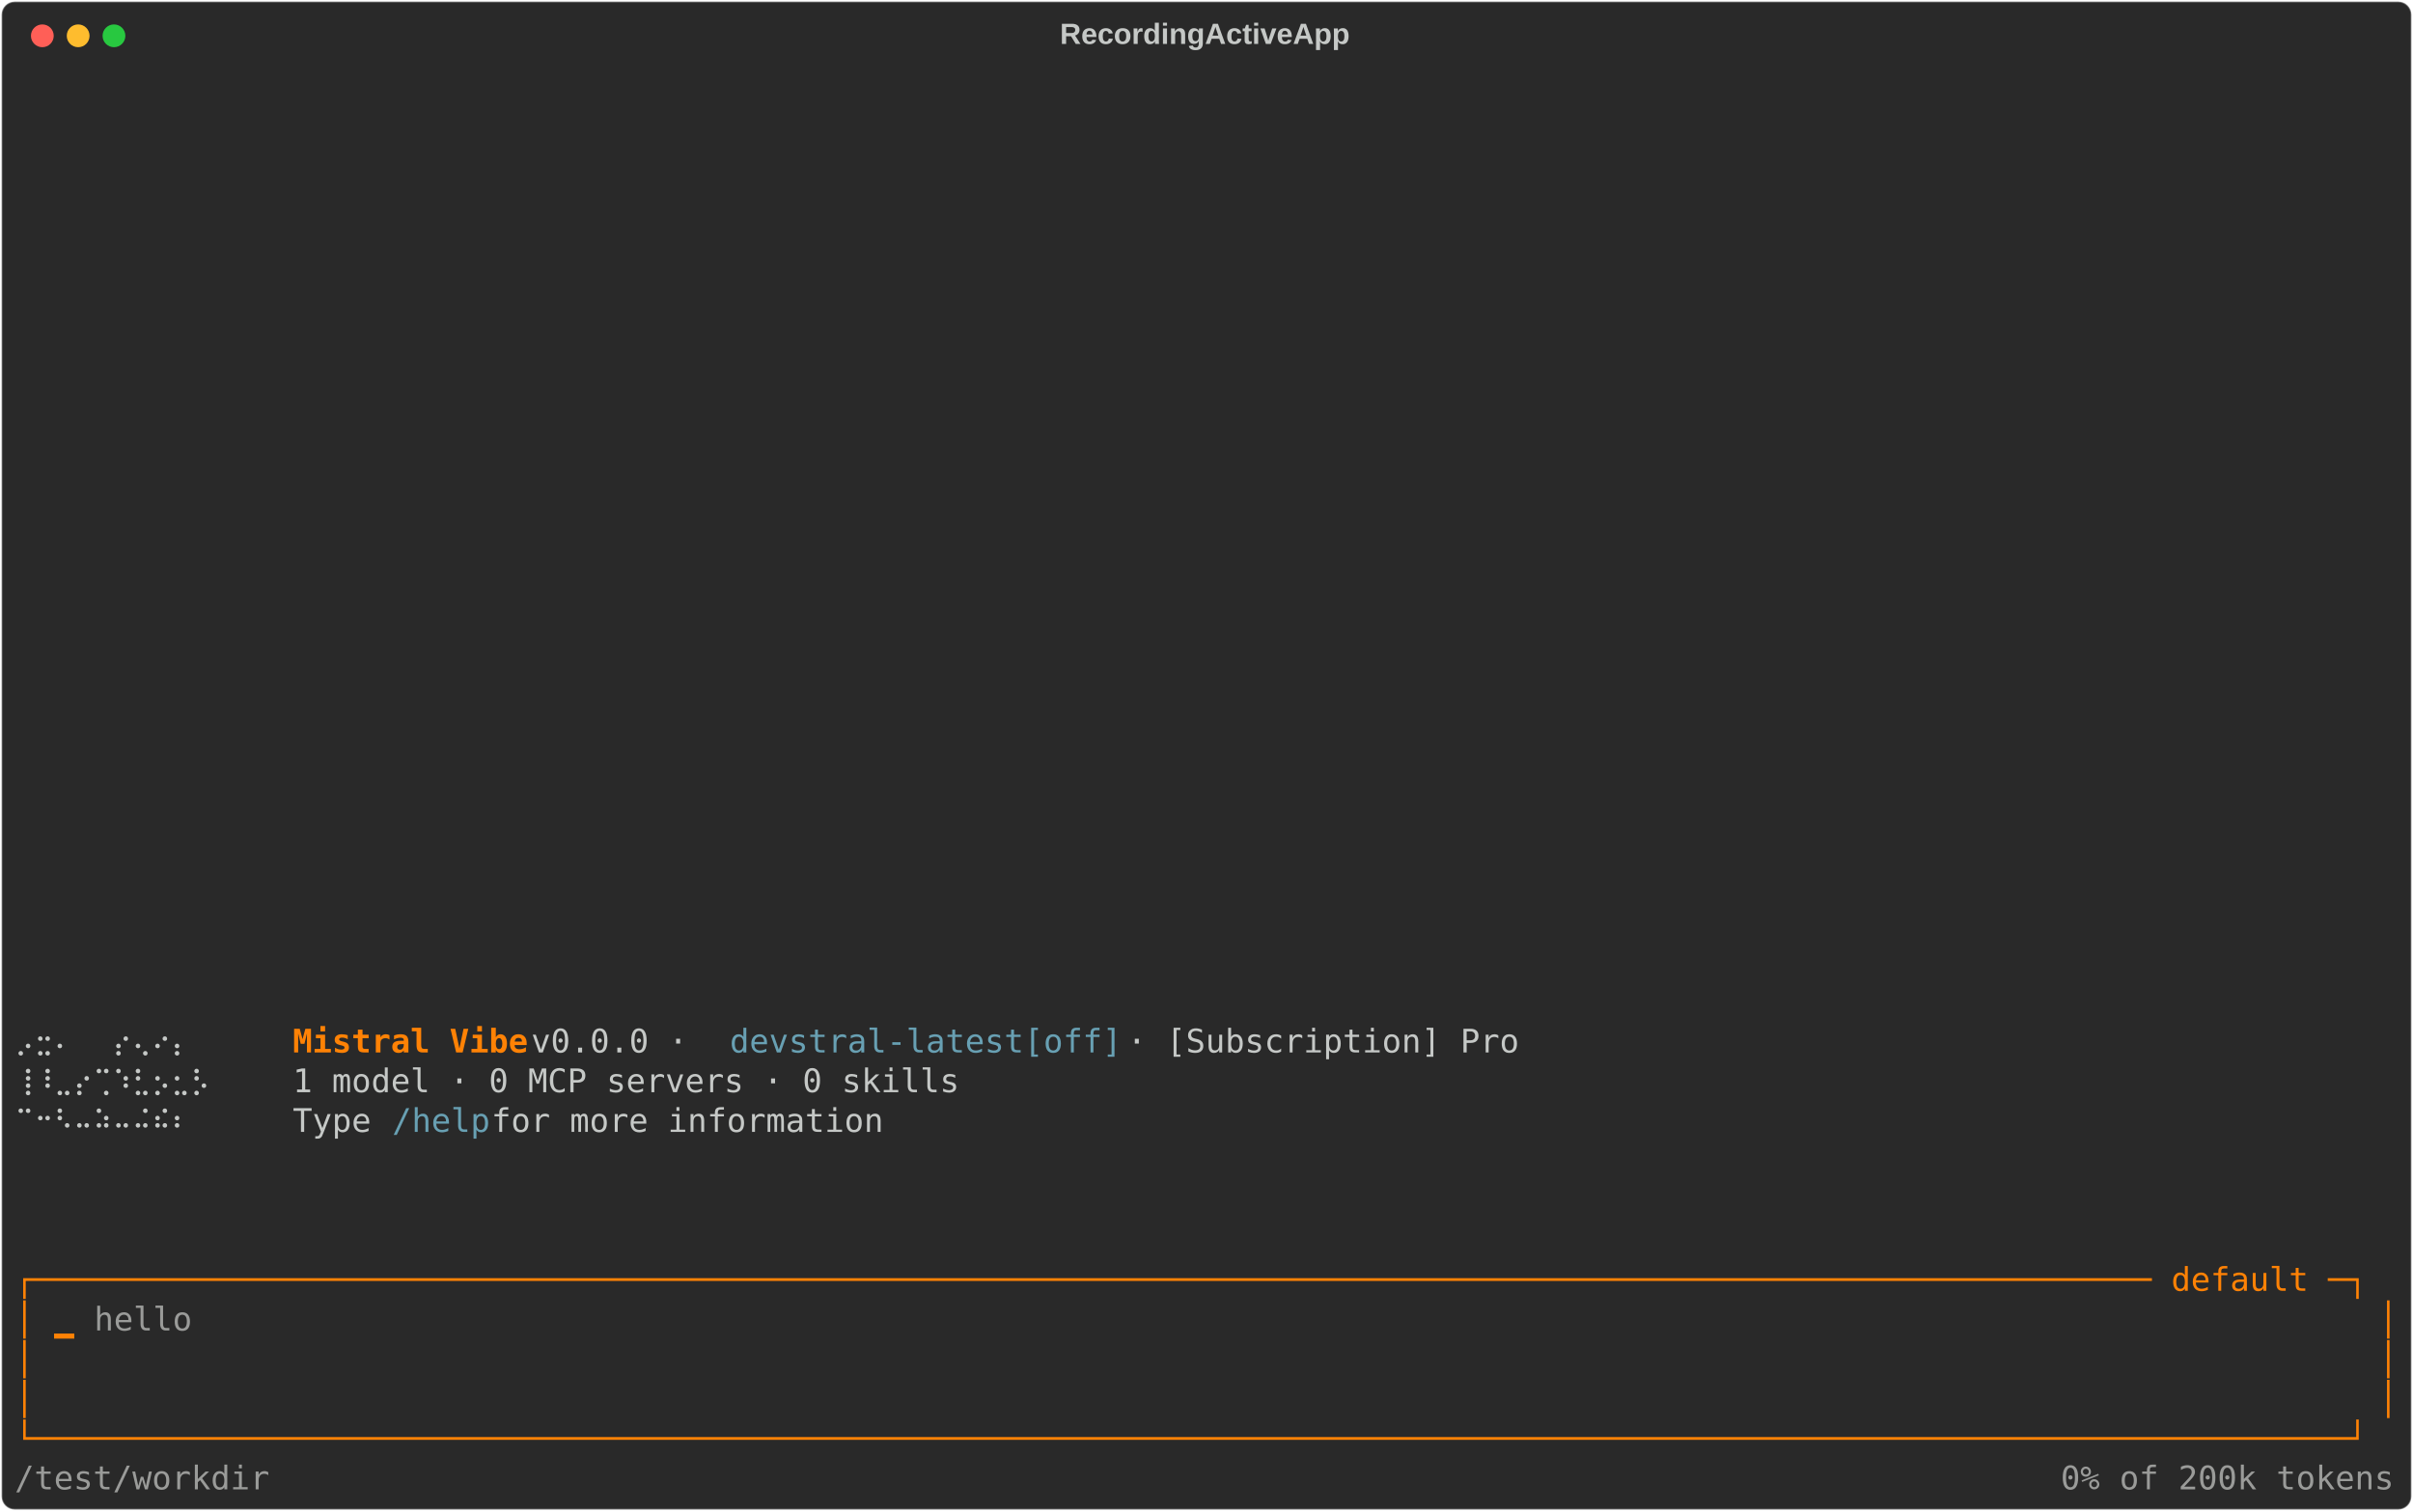
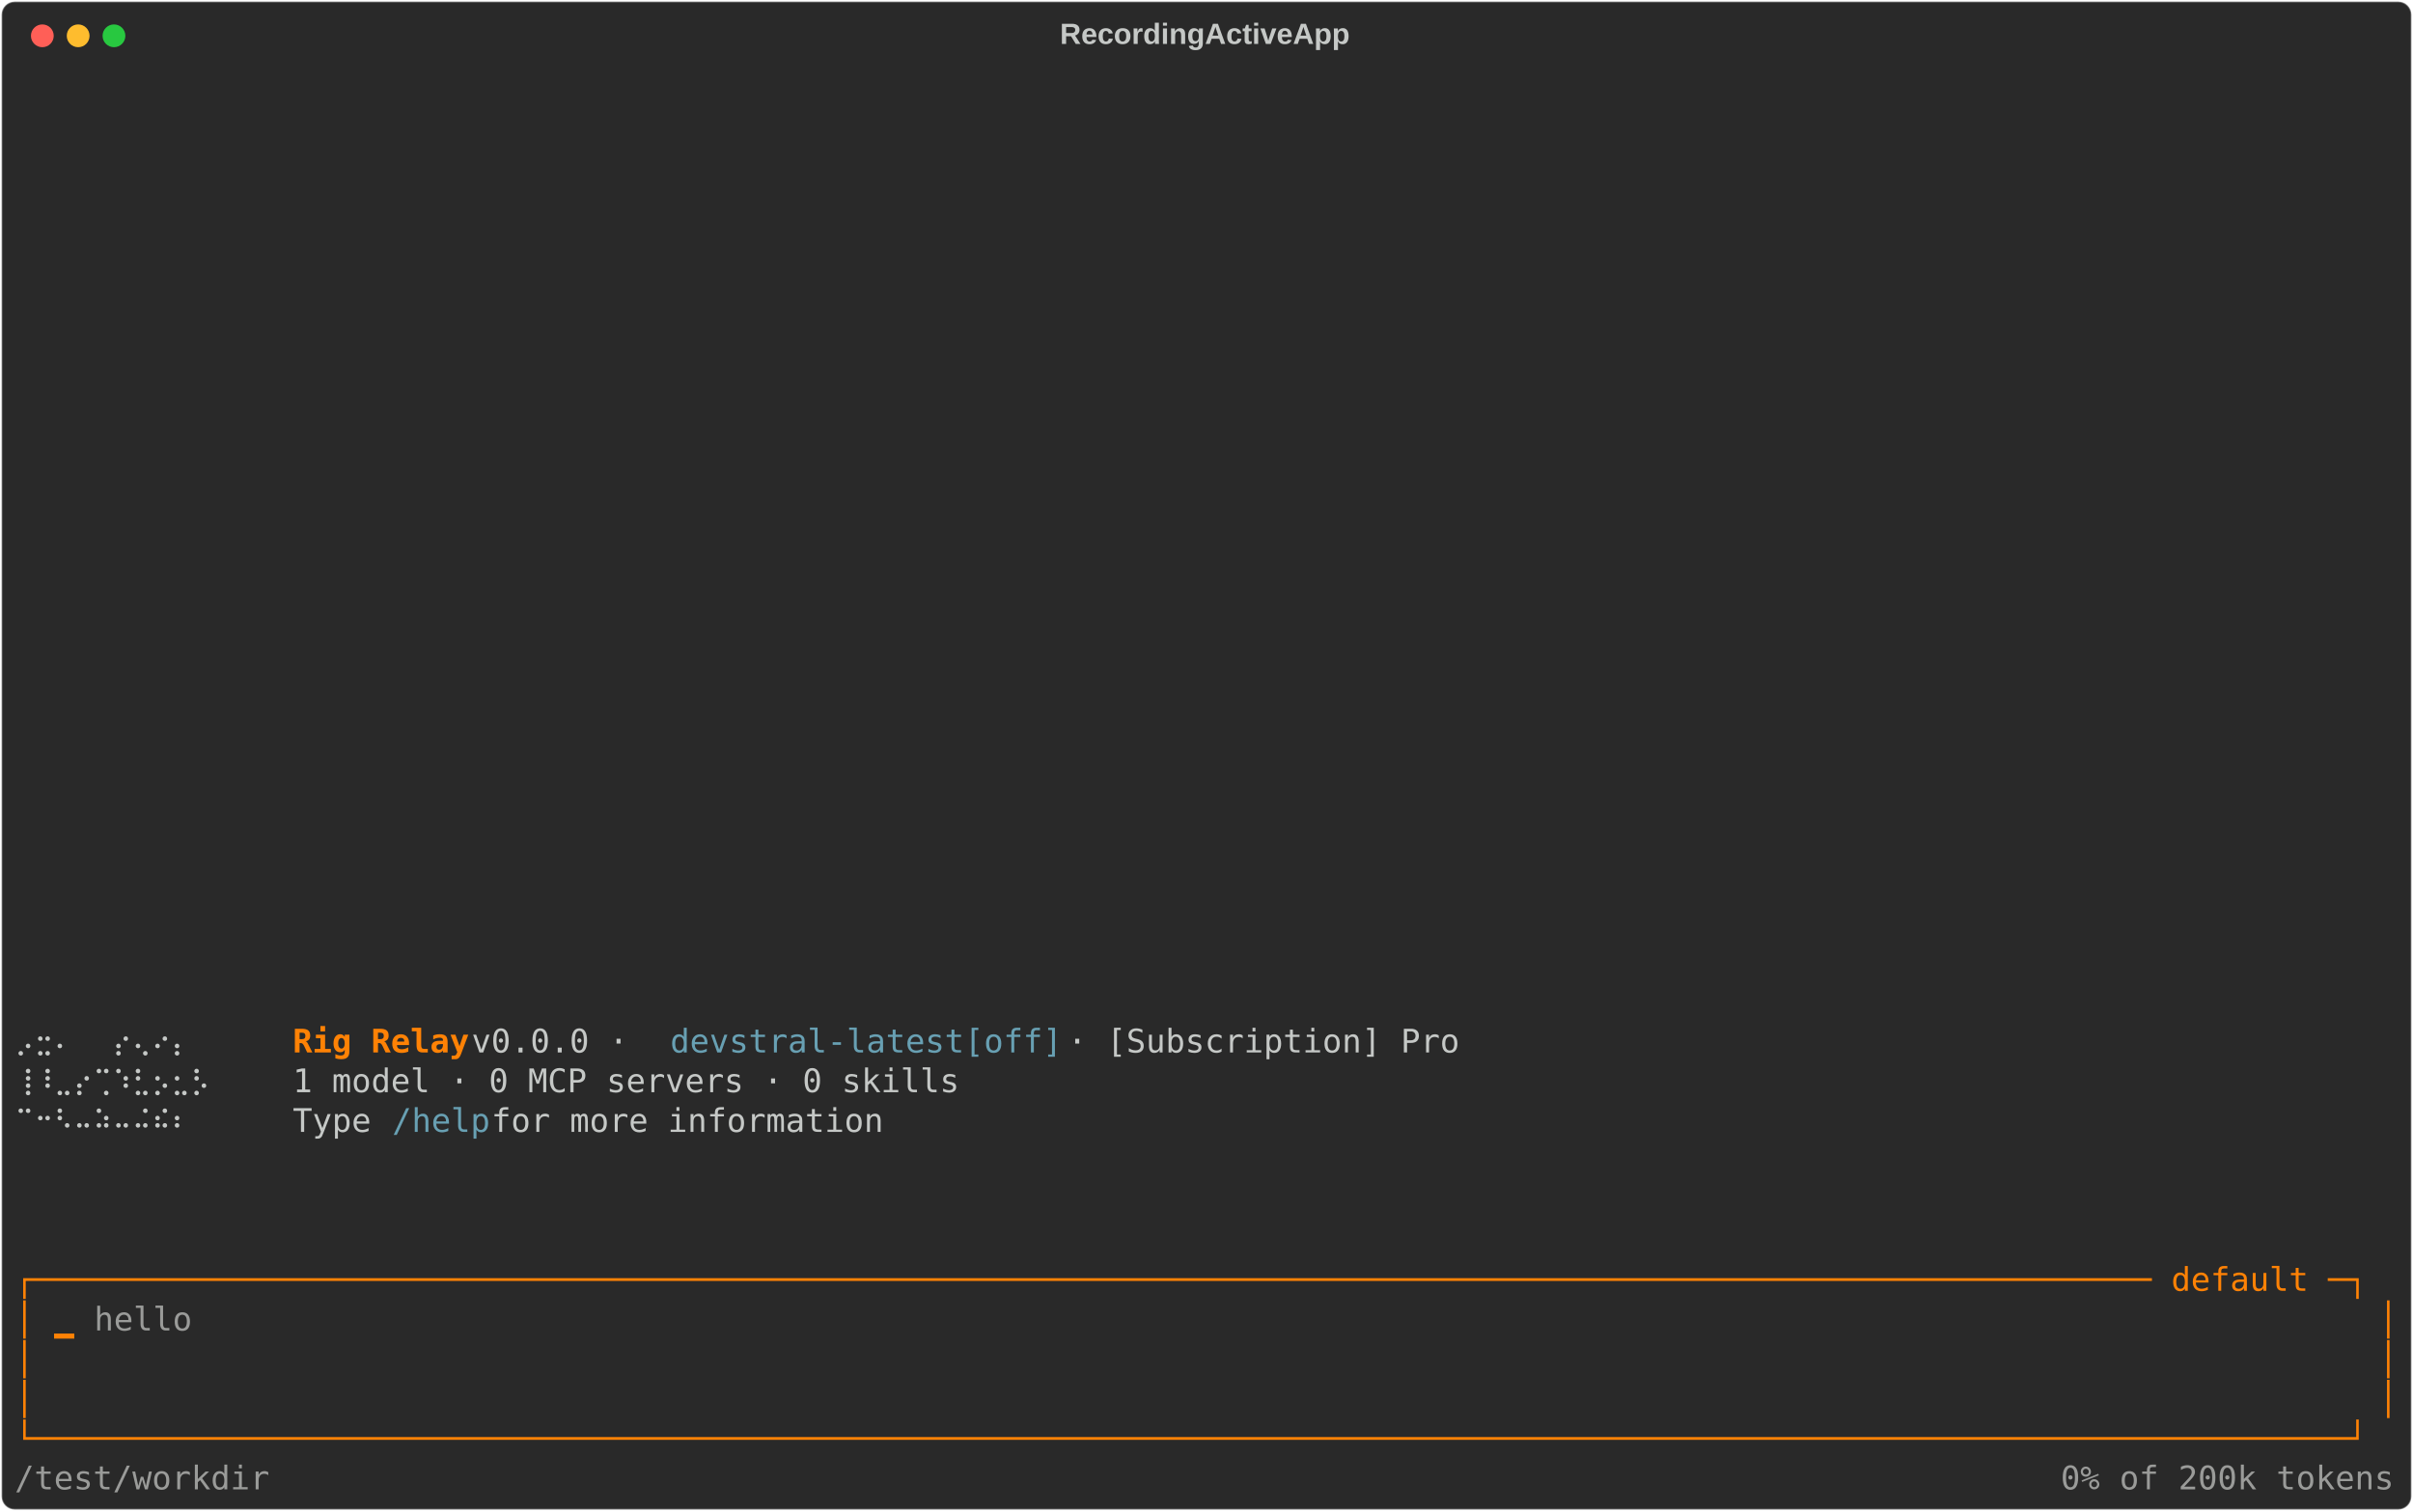
<svg xmlns="http://www.w3.org/2000/svg" class="rich-terminal" viewBox="0 0 1482 928.4">
  <style>

    @font-face {
        font-family: "Fira Code";
        src: local("FiraCode-Regular"),
                url("https://cdnjs.cloudflare.com/ajax/libs/firacode/6.2.0/woff2/FiraCode-Regular.woff2") format("woff2"),
                url("https://cdnjs.cloudflare.com/ajax/libs/firacode/6.2.0/woff/FiraCode-Regular.woff") format("woff");
        font-style: normal;
        font-weight: 400;
    }
    @font-face {
        font-family: "Fira Code";
        src: local("FiraCode-Bold"),
                url("https://cdnjs.cloudflare.com/ajax/libs/firacode/6.2.0/woff2/FiraCode-Bold.woff2") format("woff2"),
                url("https://cdnjs.cloudflare.com/ajax/libs/firacode/6.2.0/woff/FiraCode-Bold.woff") format("woff");
        font-style: bold;
        font-weight: 700;
    }

    .terminal-matrix {
        font-family: Fira Code, monospace;
        font-size: 20px;
        line-height: 24.4px;
        font-variant-east-asian: full-width;
    }

    .terminal-title {
        font-size: 18px;
        font-weight: bold;
        font-family: arial;
    }

    .terminal-r1 { fill: #c5c8c6 }
.terminal-r2 { fill: #ff8205;font-weight: bold }
.terminal-r3 { fill: #68a0b3 }
.terminal-r4 { fill: #ff8205 }
.terminal-r5 { fill: #9a9b99 }
    </style>
  <defs>
    <clipPath id="terminal-clip-terminal">
      <rect x="0" y="0" width="1463.0" height="877.4" />
    </clipPath>
    <clipPath id="terminal-line-0">
      <rect x="0" y="1.5" width="1464" height="24.65" />
    </clipPath>
    <clipPath id="terminal-line-1">
      <rect x="0" y="25.9" width="1464" height="24.65" />
    </clipPath>
    <clipPath id="terminal-line-2">
      <rect x="0" y="50.3" width="1464" height="24.65" />
    </clipPath>
    <clipPath id="terminal-line-3">
      <rect x="0" y="74.7" width="1464" height="24.65" />
    </clipPath>
    <clipPath id="terminal-line-4">
      <rect x="0" y="99.1" width="1464" height="24.65" />
    </clipPath>
    <clipPath id="terminal-line-5">
      <rect x="0" y="123.5" width="1464" height="24.65" />
    </clipPath>
    <clipPath id="terminal-line-6">
      <rect x="0" y="147.9" width="1464" height="24.65" />
    </clipPath>
    <clipPath id="terminal-line-7">
      <rect x="0" y="172.3" width="1464" height="24.65" />
    </clipPath>
    <clipPath id="terminal-line-8">
      <rect x="0" y="196.7" width="1464" height="24.65" />
    </clipPath>
    <clipPath id="terminal-line-9">
      <rect x="0" y="221.1" width="1464" height="24.65" />
    </clipPath>
    <clipPath id="terminal-line-10">
      <rect x="0" y="245.5" width="1464" height="24.65" />
    </clipPath>
    <clipPath id="terminal-line-11">
      <rect x="0" y="269.9" width="1464" height="24.65" />
    </clipPath>
    <clipPath id="terminal-line-12">
      <rect x="0" y="294.3" width="1464" height="24.65" />
    </clipPath>
    <clipPath id="terminal-line-13">
      <rect x="0" y="318.7" width="1464" height="24.65" />
    </clipPath>
    <clipPath id="terminal-line-14">
      <rect x="0" y="343.1" width="1464" height="24.65" />
    </clipPath>
    <clipPath id="terminal-line-15">
      <rect x="0" y="367.5" width="1464" height="24.65" />
    </clipPath>
    <clipPath id="terminal-line-16">
      <rect x="0" y="391.9" width="1464" height="24.65" />
    </clipPath>
    <clipPath id="terminal-line-17">
      <rect x="0" y="416.3" width="1464" height="24.65" />
    </clipPath>
    <clipPath id="terminal-line-18">
      <rect x="0" y="440.7" width="1464" height="24.65" />
    </clipPath>
    <clipPath id="terminal-line-19">
      <rect x="0" y="465.1" width="1464" height="24.65" />
    </clipPath>
    <clipPath id="terminal-line-20">
      <rect x="0" y="489.5" width="1464" height="24.65" />
    </clipPath>
    <clipPath id="terminal-line-21">
      <rect x="0" y="513.9" width="1464" height="24.65" />
    </clipPath>
    <clipPath id="terminal-line-22">
      <rect x="0" y="538.3" width="1464" height="24.65" />
    </clipPath>
    <clipPath id="terminal-line-23">
      <rect x="0" y="562.7" width="1464" height="24.65" />
    </clipPath>
    <clipPath id="terminal-line-24">
      <rect x="0" y="587.1" width="1464" height="24.65" />
    </clipPath>
    <clipPath id="terminal-line-25">
      <rect x="0" y="611.5" width="1464" height="24.65" />
    </clipPath>
    <clipPath id="terminal-line-26">
      <rect x="0" y="635.9" width="1464" height="24.65" />
    </clipPath>
    <clipPath id="terminal-line-27">
      <rect x="0" y="660.3" width="1464" height="24.65" />
    </clipPath>
    <clipPath id="terminal-line-28">
      <rect x="0" y="684.7" width="1464" height="24.65" />
    </clipPath>
    <clipPath id="terminal-line-29">
      <rect x="0" y="709.1" width="1464" height="24.65" />
    </clipPath>
    <clipPath id="terminal-line-30">
      <rect x="0" y="733.5" width="1464" height="24.65" />
    </clipPath>
    <clipPath id="terminal-line-31">
      <rect x="0" y="757.9" width="1464" height="24.65" />
    </clipPath>
    <clipPath id="terminal-line-32">
      <rect x="0" y="782.3" width="1464" height="24.65" />
    </clipPath>
    <clipPath id="terminal-line-33">
      <rect x="0" y="806.7" width="1464" height="24.65" />
    </clipPath>
    <clipPath id="terminal-line-34">
      <rect x="0" y="831.1" width="1464" height="24.65" />
    </clipPath>
  </defs>
  <rect fill="#292929" stroke="rgba(255,255,255,0.35)" stroke-width="1" x="1" y="1" width="1480" height="926.4" rx="8" />
  <text class="terminal-title" fill="#c5c8c6" text-anchor="middle" x="740" y="27">RecordingActiveApp</text>
  <g transform="translate(26,22)">
    <circle cx="0" cy="0" r="7" fill="#ff5f57" />
    <circle cx="22" cy="0" r="7" fill="#febc2e" />
    <circle cx="44" cy="0" r="7" fill="#28c840" />
  </g>
  <g transform="translate(9, 41)" clip-path="url(#terminal-clip-terminal)">
    <g class="terminal-matrix">
      <text class="terminal-r1" x="1464" y="20" textLength="12.2" clip-path="url(#terminal-line-0)">
</text>
      <text class="terminal-r1" x="1464" y="44.4" textLength="12.2" clip-path="url(#terminal-line-1)">
</text>
      <text class="terminal-r1" x="1464" y="68.8" textLength="12.2" clip-path="url(#terminal-line-2)">
</text>
      <text class="terminal-r1" x="1464" y="93.2" textLength="12.2" clip-path="url(#terminal-line-3)">
</text>
      <text class="terminal-r1" x="1464" y="117.6" textLength="12.2" clip-path="url(#terminal-line-4)">
</text>
      <text class="terminal-r1" x="1464" y="142" textLength="12.2" clip-path="url(#terminal-line-5)">
</text>
      <text class="terminal-r1" x="1464" y="166.4" textLength="12.2" clip-path="url(#terminal-line-6)">
</text>
      <text class="terminal-r1" x="1464" y="190.8" textLength="12.2" clip-path="url(#terminal-line-7)">
</text>
      <text class="terminal-r1" x="1464" y="215.2" textLength="12.2" clip-path="url(#terminal-line-8)">
</text>
      <text class="terminal-r1" x="1464" y="239.6" textLength="12.2" clip-path="url(#terminal-line-9)">
</text>
      <text class="terminal-r1" x="1464" y="264" textLength="12.2" clip-path="url(#terminal-line-10)">
</text>
      <text class="terminal-r1" x="1464" y="288.4" textLength="12.2" clip-path="url(#terminal-line-11)">
</text>
      <text class="terminal-r1" x="1464" y="312.8" textLength="12.2" clip-path="url(#terminal-line-12)">
</text>
      <text class="terminal-r1" x="1464" y="337.2" textLength="12.2" clip-path="url(#terminal-line-13)">
</text>
      <text class="terminal-r1" x="1464" y="361.6" textLength="12.2" clip-path="url(#terminal-line-14)">
</text>
      <text class="terminal-r1" x="1464" y="386" textLength="12.2" clip-path="url(#terminal-line-15)">
</text>
      <text class="terminal-r1" x="1464" y="410.4" textLength="12.2" clip-path="url(#terminal-line-16)">
</text>
      <text class="terminal-r1" x="1464" y="434.8" textLength="12.2" clip-path="url(#terminal-line-17)">
</text>
      <text class="terminal-r1" x="1464" y="459.2" textLength="12.2" clip-path="url(#terminal-line-18)">
</text>
      <text class="terminal-r1" x="1464" y="483.6" textLength="12.2" clip-path="url(#terminal-line-19)">
</text>
      <text class="terminal-r1" x="1464" y="508" textLength="12.2" clip-path="url(#terminal-line-20)">
</text>
      <text class="terminal-r1" x="1464" y="532.4" textLength="12.2" clip-path="url(#terminal-line-21)">
</text>
      <text class="terminal-r1" x="1464" y="556.8" textLength="12.2" clip-path="url(#terminal-line-22)">
</text>
      <text class="terminal-r1" x="1464" y="581.2" textLength="12.2" clip-path="url(#terminal-line-23)">
</text>
      <text class="terminal-r1" x="0" y="605.6" textLength="134.2" clip-path="url(#terminal-line-24)">  ⡠⣒⠄  ⡔⢄⠔⡄</text>
-       <text class="terminal-r2" x="170.8" y="605.6" textLength="146.4" clip-path="url(#terminal-line-24)">Mistral Vibe</text>
-       <text class="terminal-r1" x="317.2" y="605.6" textLength="122" clip-path="url(#terminal-line-24)"> v0.0.0 · </text>
-       <text class="terminal-r3" x="439.2" y="605.6" textLength="244" clip-path="url(#terminal-line-24)">devstral-latest[off]</text>
-       <text class="terminal-r1" x="683.2" y="605.6" textLength="256.2" clip-path="url(#terminal-line-24)"> · [Subscription] Pro</text>
+       <text class="terminal-r2" x="170.8" y="605.6" textLength="109.8" clip-path="url(#terminal-line-24)">Rig Relay</text>
+       <text class="terminal-r1" x="280.6" y="605.6" textLength="122" clip-path="url(#terminal-line-24)"> v0.0.0 · </text>
+       <text class="terminal-r3" x="402.6" y="605.6" textLength="244" clip-path="url(#terminal-line-24)">devstral-latest[off]</text>
+       <text class="terminal-r1" x="646.6" y="605.6" textLength="256.2" clip-path="url(#terminal-line-24)"> · [Subscription] Pro</text>
      <text class="terminal-r1" x="1464" y="605.6" textLength="12.2" clip-path="url(#terminal-line-24)">
</text>
      <text class="terminal-r1" x="0" y="630" textLength="134.2" clip-path="url(#terminal-line-25)"> ⢸⠸⣀⡔⢉⠱⣃⡢⣂⡣</text>
      <text class="terminal-r1" x="170.8" y="630" textLength="414.8" clip-path="url(#terminal-line-25)">1 model · 0 MCP servers · 0 skills</text>
      <text class="terminal-r1" x="1464" y="630" textLength="12.2" clip-path="url(#terminal-line-25)">
</text>
      <text class="terminal-r1" x="0" y="654.4" textLength="134.2" clip-path="url(#terminal-line-26)">  ⠉⠒⠣⠤⠵⠤⠬⠮⠆</text>
      <text class="terminal-r1" x="170.8" y="654.4" textLength="61" clip-path="url(#terminal-line-26)">Type </text>
      <text class="terminal-r3" x="231.8" y="654.4" textLength="61" clip-path="url(#terminal-line-26)">/help</text>
      <text class="terminal-r1" x="292.8" y="654.4" textLength="256.2" clip-path="url(#terminal-line-26)"> for more information</text>
      <text class="terminal-r1" x="1464" y="654.4" textLength="12.2" clip-path="url(#terminal-line-26)">
</text>
      <text class="terminal-r1" x="1464" y="678.8" textLength="12.2" clip-path="url(#terminal-line-27)">
</text>
      <text class="terminal-r1" x="1464" y="703.2" textLength="12.2" clip-path="url(#terminal-line-28)">
</text>
      <text class="terminal-r1" x="1464" y="727.6" textLength="12.2" clip-path="url(#terminal-line-29)">
</text>
      <text class="terminal-r4" x="0" y="752" textLength="1464" clip-path="url(#terminal-line-30)">┌──────────────────────────────────────────────────────────────────────────────────────────────────────────── default ─┐</text>
      <text class="terminal-r1" x="1464" y="752" textLength="12.2" clip-path="url(#terminal-line-30)">
</text>
      <text class="terminal-r4" x="0" y="776.4" textLength="12.2" clip-path="url(#terminal-line-31)">│</text>
      <text class="terminal-r2" x="24.4" y="776.4" textLength="12.2" clip-path="url(#terminal-line-31)">▁</text>
      <text class="terminal-r5" x="48.8" y="776.4" textLength="1390.8" clip-path="url(#terminal-line-31)">hello                                                                                                             </text>
      <text class="terminal-r4" x="1451.8" y="776.4" textLength="12.2" clip-path="url(#terminal-line-31)">│</text>
      <text class="terminal-r1" x="1464" y="776.4" textLength="12.2" clip-path="url(#terminal-line-31)">
</text>
      <text class="terminal-r4" x="0" y="800.8" textLength="12.2" clip-path="url(#terminal-line-32)">│</text>
      <text class="terminal-r4" x="1451.8" y="800.8" textLength="12.2" clip-path="url(#terminal-line-32)">│</text>
      <text class="terminal-r1" x="1464" y="800.8" textLength="12.2" clip-path="url(#terminal-line-32)">
</text>
      <text class="terminal-r4" x="0" y="825.2" textLength="12.2" clip-path="url(#terminal-line-33)">│</text>
      <text class="terminal-r4" x="1451.8" y="825.2" textLength="12.2" clip-path="url(#terminal-line-33)">│</text>
      <text class="terminal-r1" x="1464" y="825.2" textLength="12.2" clip-path="url(#terminal-line-33)">
</text>
      <text class="terminal-r4" x="0" y="849.6" textLength="1464" clip-path="url(#terminal-line-34)">└──────────────────────────────────────────────────────────────────────────────────────────────────────────────────────┘</text>
      <text class="terminal-r1" x="1464" y="849.6" textLength="12.2" clip-path="url(#terminal-line-34)">
</text>
      <text class="terminal-r5" x="0" y="874" textLength="158.6" clip-path="url(#terminal-line-35)">/test/workdir</text>
      <text class="terminal-r5" x="1256.6" y="874" textLength="207.4" clip-path="url(#terminal-line-35)">0% of 200k tokens</text>
    </g>
  </g>
</svg>
